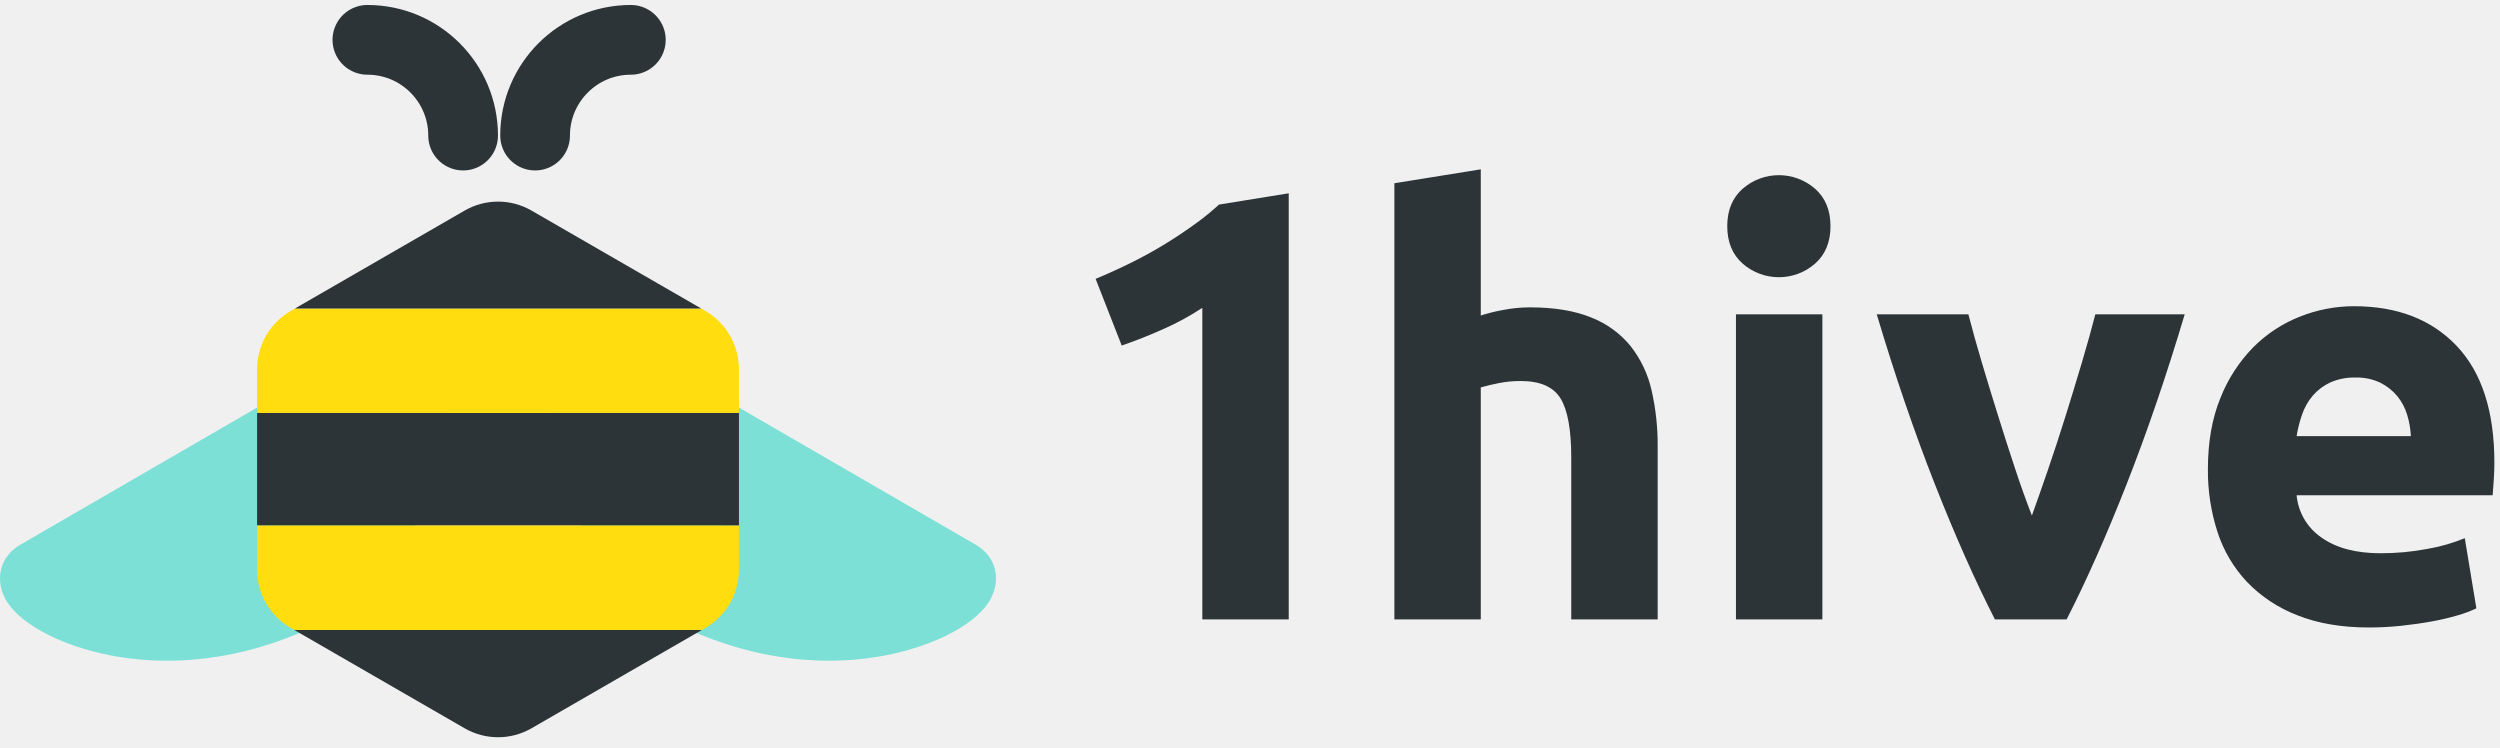
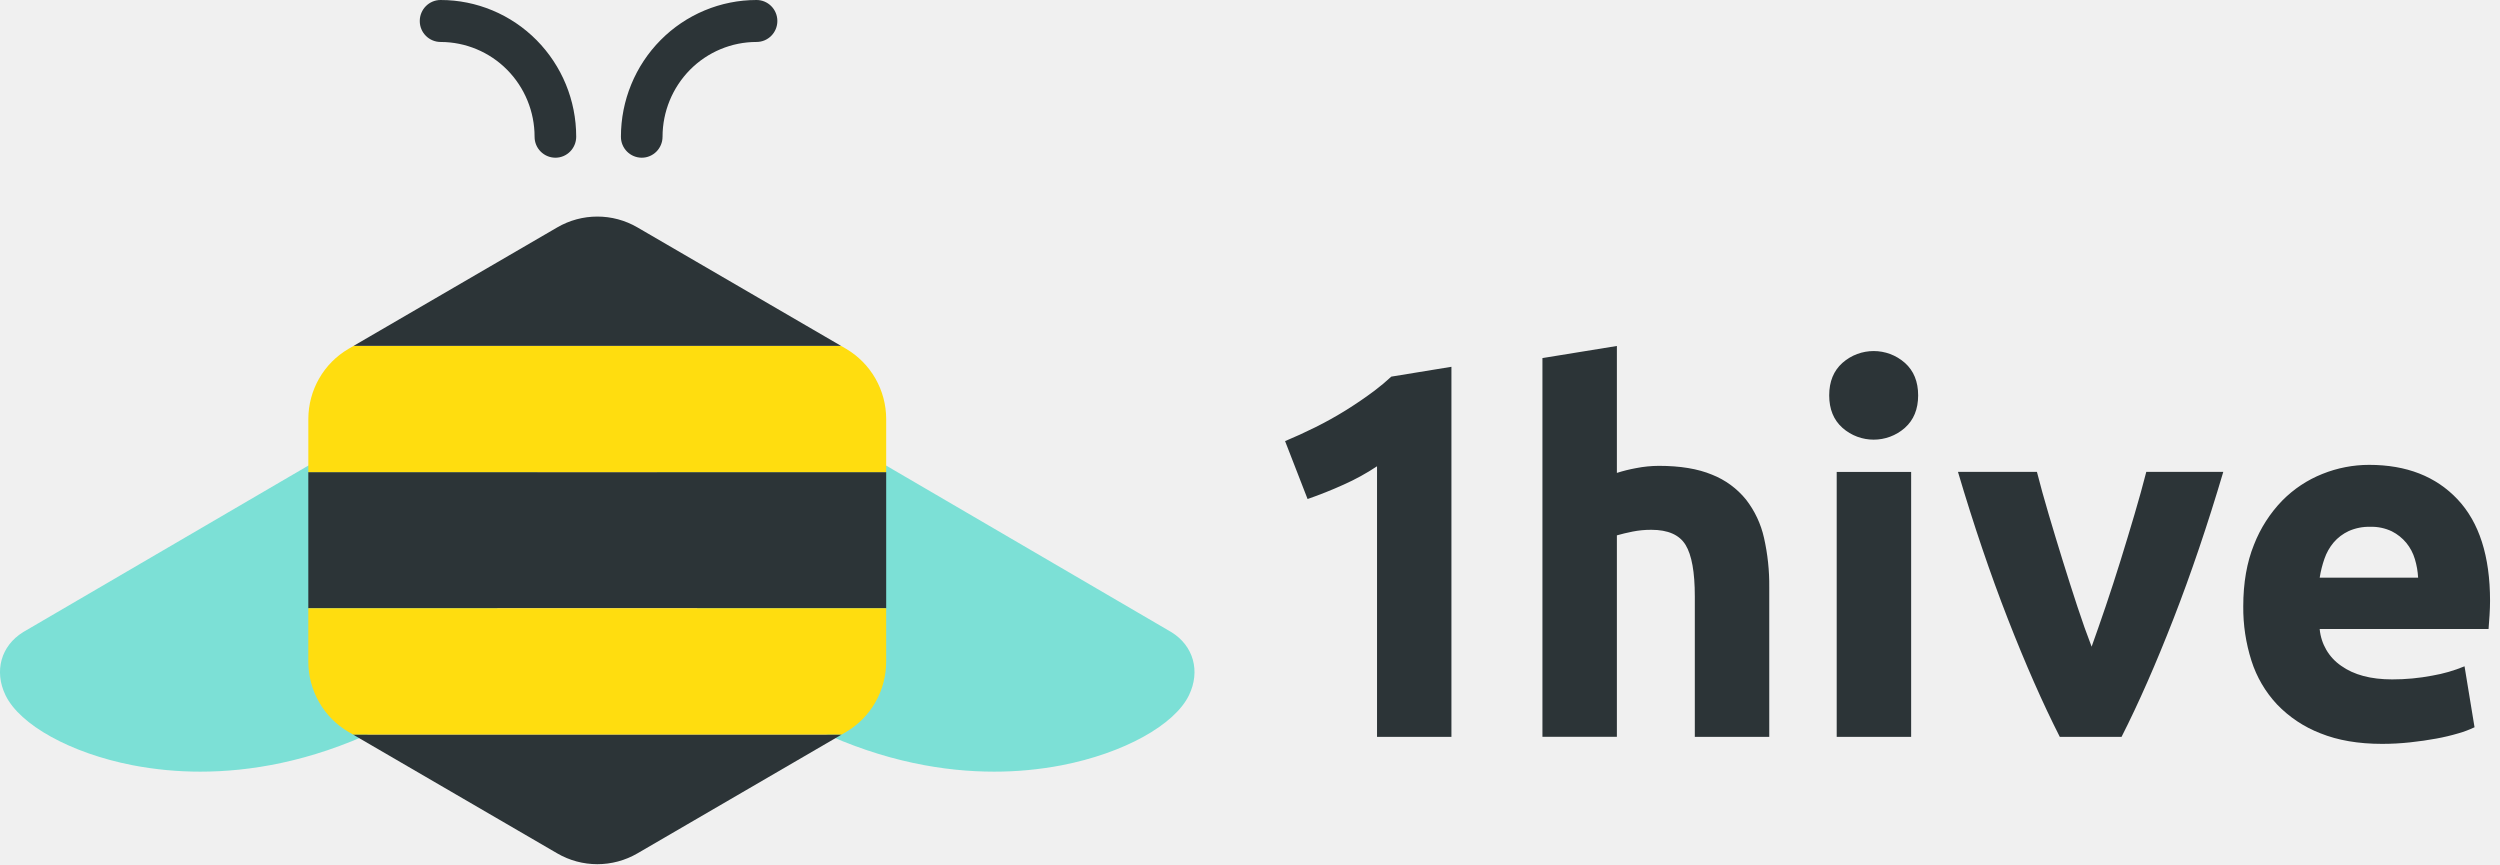
- <svg xmlns="http://www.w3.org/2000/svg" width="251" height="75" fill="none">
-   <path d="M139.994 62.186V18.398L148.67 17v14.674a18.079 18.079 0 012.242-.553 14.07 14.07 0 012.649-.263c2.484 0 4.552.34 6.202 1.02a9.628 9.628 0 013.959 2.882 11.148 11.148 0 012.096 4.425c.426 1.872.631 3.787.612 5.706v17.295h-8.676V45.94c0-2.795-.36-4.775-1.078-5.94-.718-1.164-2.047-1.747-3.988-1.746a11.128 11.128 0 00-2.184.204c-.68.136-1.291.282-1.834.438v23.29h-8.676zm43.787-39.478c0 1.592-.514 2.844-1.543 3.756a5.524 5.524 0 01-7.279 0c-1.029-.912-1.543-2.164-1.543-3.756 0-1.593.515-2.844 1.543-3.754a5.527 5.527 0 017.279 0c1.028.91 1.543 2.162 1.543 3.754zm-.815 39.48h-8.676v-30.63h8.676v30.63zm17.323-.002c-1.987-3.882-4.003-8.424-6.049-13.626-2.046-5.202-3.985-10.87-5.815-17.003h9.2c.389 1.514.847 3.154 1.375 4.92a420.988 420.988 0 001.638 5.358c.564 1.805 1.13 3.561 1.696 5.27a96.242 96.242 0 001.667 4.658c.506-1.398 1.051-2.95 1.636-4.659.585-1.708 1.16-3.465 1.725-5.27.565-1.804 1.11-3.59 1.636-5.357.526-1.766.984-3.406 1.374-4.92h8.973c-1.831 6.134-3.768 11.802-5.811 17.003-2.043 5.201-4.058 9.743-6.044 13.626h-7.201zm21.384-15.081c0-2.716.417-5.093 1.251-7.132a15.278 15.278 0 013.291-5.095 13.664 13.664 0 014.686-3.086 14.673 14.673 0 015.444-1.048c4.347 0 7.783 1.33 10.307 3.989 2.523 2.659 3.785 6.57 3.785 11.731 0 .505-.019 1.058-.058 1.658-.039.6-.078 1.134-.117 1.602h-19.681a5.767 5.767 0 002.503 4.25c1.474 1.048 3.454 1.572 5.939 1.573a25.05 25.05 0 004.687-.438c1.287-.22 2.546-.58 3.754-1.077l1.165 7.045c-.601.285-1.224.518-1.864.699a24.41 24.41 0 01-2.59.611c-.952.175-1.971.32-3.058.438a30.582 30.582 0 01-3.26.175c-2.757 0-5.154-.408-7.192-1.223a13.993 13.993 0 01-5.065-3.348 13.286 13.286 0 01-2.97-5.036 19.962 19.962 0 01-.957-6.288zm20.38-3.319a8.961 8.961 0 00-.379-2.154 5.397 5.397 0 00-.989-1.863 5.28 5.28 0 00-1.69-1.34 5.499 5.499 0 00-2.533-.524 5.83 5.83 0 00-2.503.495 5.184 5.184 0 00-1.747 1.31 5.88 5.88 0 00-1.078 1.893c-.25.71-.435 1.44-.553 2.183h11.472zM122.38 20.542a23.636 23.636 0 01-1.929 1.604 46.25 46.25 0 01-3.347 2.271 42.562 42.562 0 01-3.581 1.98A59.506 59.506 0 01110 27.998l2.62 6.695a50.565 50.565 0 004.192-1.66 26.351 26.351 0 003.901-2.125v31.278h8.675V19.41h-.022l-6.986 1.131z" fill="#2C3437" />
-   <path d="M41.644 33.32a3.98 3.98 0 00-3.273.325L1.965 54.733a1.603 1.603 0 00-.04.024C.081 55.891-.507 57.991.46 59.983c1.206 2.483 5.476 4.82 10.627 5.816 1.876.36 3.781.539 5.691.536 4.1 0 9.134-.807 14.707-3.406 4.33-2.018 8.446-6.427 11.013-11.794 2.703-5.654 3.239-11.357 1.469-15.648a3.844 3.844 0 00-2.323-2.167zm56.432 21.437l-.04-.024L61.63 33.645a3.98 3.98 0 00-3.273-.325 3.842 3.842 0 00-2.323 2.167c-1.77 4.29-1.236 9.994 1.469 15.648 2.566 5.367 6.683 9.775 11.01 11.794 5.575 2.599 10.608 3.406 14.708 3.406 1.91.003 3.815-.177 5.69-.536 5.152-.996 9.423-3.334 10.628-5.816.968-1.991.38-4.091-1.463-5.226z" fill="#7CE0D6" />
-   <path d="M46.496 13.612A9.611 9.611 0 0036.885 4m16.839 9.612A9.612 9.612 0 0163.336 4" stroke="#2C3437" stroke-width="7" stroke-miterlimit="10" stroke-linecap="round" />
-   <path d="M67.173 63.249H29.545l17.093 9.864a6.714 6.714 0 006.73.004l17.1-9.869h-3.295zm5.274-21.788H25.812v11.306H74.19V41.46h-1.742z" fill="#2C3437" />
-   <path d="M70.833 31.223l-.423-.244H29.604l-.425.245a6.747 6.747 0 00-3.366 5.816v4.421H74.19v-4.42a6.761 6.761 0 00-3.357-5.818zm1.614 21.544H25.812v4.443a6.756 6.756 0 003.368 5.83l.365.21h40.923l.372-.215a6.768 6.768 0 003.348-5.824v-4.443l-1.74-.001z" fill="#FFDD0F" />
-   <path d="M53.37 21.145a6.708 6.708 0 00-6.725-.001l-17.042 9.835H70.41l-17.04-9.834z" fill="#2C3437" />
+ <svg xmlns="http://www.w3.org/2000/svg" width="162" height="56" fill="none">
+   <g clip-path="url(#clip0)">
+     <path d="M32.234 24.24a3.056 3.056 0 00-2.534.253L1.52 40.949l-.031.02c-1.426.884-1.882 2.523-1.134 4.077.933 1.938 4.24 3.761 8.226 4.539 1.452.28 2.927.42 4.405.418 3.174 0 7.07-.63 11.384-2.658 3.351-1.575 6.538-5.015 8.524-9.203 2.093-4.412 2.508-8.863 1.138-12.211a3 3 0 00-.718-1.042 2.97 2.97 0 00-1.08-.65zM75.915 40.968l-.032-.019-28.18-16.456a3.064 3.064 0 00-2.533-.254 2.998 2.998 0 00-1.798 1.692c-1.37 3.348-.956 7.799 1.137 12.21 1.987 4.189 5.173 7.629 8.523 9.204 4.315 2.028 8.21 2.658 11.384 2.658a23.04 23.04 0 004.405-.418c3.987-.778 7.293-2.601 8.226-4.538.75-1.554.294-3.194-1.132-4.079z" fill="#7CE0D6" />
+     <path fill-rule="evenodd" clip-rule="evenodd" d="M27.201 1.36c0-.751.604-1.36 1.349-1.36 2.33 0 4.566.934 6.214 2.595a8.897 8.897 0 012.574 6.265c0 .75-.604 1.36-1.348 1.36a1.354 1.354 0 01-1.349-1.36c0-1.629-.642-3.19-1.784-4.343A6.067 6.067 0 0028.55 2.72a1.354 1.354 0 01-1.349-1.36zM49.024 2.719c-.8 0-1.592.158-2.331.467a6.09 6.09 0 00-1.976 1.331 6.183 6.183 0 00-1.784 4.343c0 .75-.604 1.36-1.349 1.36a1.354 1.354 0 01-1.348-1.36c0-1.164.227-2.316.669-3.39a8.864 8.864 0 011.905-2.875 8.783 8.783 0 012.85-1.92A8.726 8.726 0 0149.025 0c.745 0 1.348.609 1.348 1.36 0 .75-.603 1.359-1.348 1.359z" fill="#2C3437" />
+     <path d="M51.994 47.595H22.868L36.1 55.293a5.165 5.165 0 005.21.003l13.236-7.702h-2.55zM56.077 30.593H19.979v8.822h37.446v-8.822h-1.348z" fill="#2C3437" />
+     <path d="M54.827 22.603l-.327-.19H22.914l-.329.191a5.244 5.244 0 00-1.903 1.919c-.457.796-.699 1.7-.702 2.62v3.45h37.445v-3.45a5.309 5.309 0 00-.7-2.618 5.255 5.255 0 00-1.898-1.922zM56.077 39.415H19.979v3.467c.002.922.244 1.827.702 2.625a5.251 5.251 0 001.905 1.924l.282.165h31.677l.287-.168a5.26 5.26 0 001.895-1.925c.455-.797.695-1.7.697-2.62v-3.467l-1.347-.001z" fill="#FFDD0F" />
+     <path d="M41.31 14.738a5.161 5.161 0 00-5.205 0l-13.192 7.675H54.5l-13.19-7.675zM99.95 47.747V23.203l4.824-.784v8.225c.409-.13.825-.233 1.246-.31a7.763 7.763 0 011.474-.147c1.381 0 2.53.19 3.447.572a5.36 5.36 0 012.202 1.615c.566.73.964 1.577 1.165 2.48.237 1.05.351 2.123.34 3.199v9.694h-4.824V38.64c0-1.567-.199-2.676-.599-3.33-.399-.652-1.138-.979-2.217-.979a6.134 6.134 0 00-1.214.115c-.378.076-.718.158-1.02.245v13.055H99.95zM124.296 25.618c0 .893-.287 1.595-.859 2.106a3.055 3.055 0 01-4.046 0c-.573-.511-.859-1.213-.859-2.106.001-.892.287-1.594.859-2.104a3.055 3.055 0 014.046 0c.572.51.858 1.212.859 2.104zm-.454 22.13h-4.824V30.58h4.824v17.168zM133.474 47.747c-1.105-2.176-2.226-4.722-3.364-7.638-1.137-2.916-2.215-6.093-3.233-9.53h5.116c.216.848.47 1.768.764 2.758.293.99.596 1.99.91 3.002.314 1.012.628 1.997.943 2.954.315.957.624 1.828.927 2.611.282-.783.585-1.653.91-2.61.325-.958.645-1.943.959-2.954.314-1.012.617-2.013.909-3.003.293-.99.547-1.91.764-2.758h4.989c-1.018 3.438-2.095 6.615-3.231 9.53-1.136 2.916-2.256 5.462-3.36 7.638h-4.003zM145.363 39.294c0-1.523.232-2.855.695-3.998a8.583 8.583 0 011.83-2.856 7.589 7.589 0 012.606-1.73 8.091 8.091 0 013.026-.587c2.417 0 4.327.745 5.731 2.236 1.403 1.49 2.104 3.682 2.104 6.575 0 .283-.011.593-.032.93-.022.336-.043.636-.065.897h-10.943c.043.477.19.937.43 1.35.241.412.569.765.962 1.033.82.587 1.92.881 3.302.881.874.001 1.747-.08 2.606-.245a9.744 9.744 0 002.087-.604l.648 3.95a6.64 6.64 0 01-1.036.391c-.474.14-.955.255-1.441.343-.529.098-1.095.18-1.7.245-.602.065-1.207.098-1.812.098-1.533 0-2.866-.228-3.999-.685a7.78 7.78 0 01-2.816-1.877 7.444 7.444 0 01-1.651-2.823 11.261 11.261 0 01-.532-3.524zm11.331-1.86a5.054 5.054 0 00-.211-1.208 3.02 3.02 0 00-.55-1.044 2.947 2.947 0 00-.939-.751 3.04 3.04 0 00-1.409-.294 3.22 3.22 0 00-1.392.277 2.896 2.896 0 00-.971.735 3.3 3.3 0 00-.599 1.06 6.962 6.962 0 00-.307 1.225h6.378zM90.157 24.405c-.341.318-.7.618-1.072.899-.594.446-1.215.87-1.861 1.273-.647.402-1.31.772-1.991 1.11-.68.337-1.333.636-1.96.897l1.458 3.753a27.967 27.967 0 002.33-.93c.755-.335 1.48-.734 2.17-1.192v17.532h4.822V23.77h-.012l-3.884.635z" fill="#2C3437" />
+   </g>
+   <defs>
+     <clipPath id="clip0">
+       <path fill="#fff" d="M0 0h161.356v56H0z" />
+     </clipPath>
+   </defs>
</svg>
